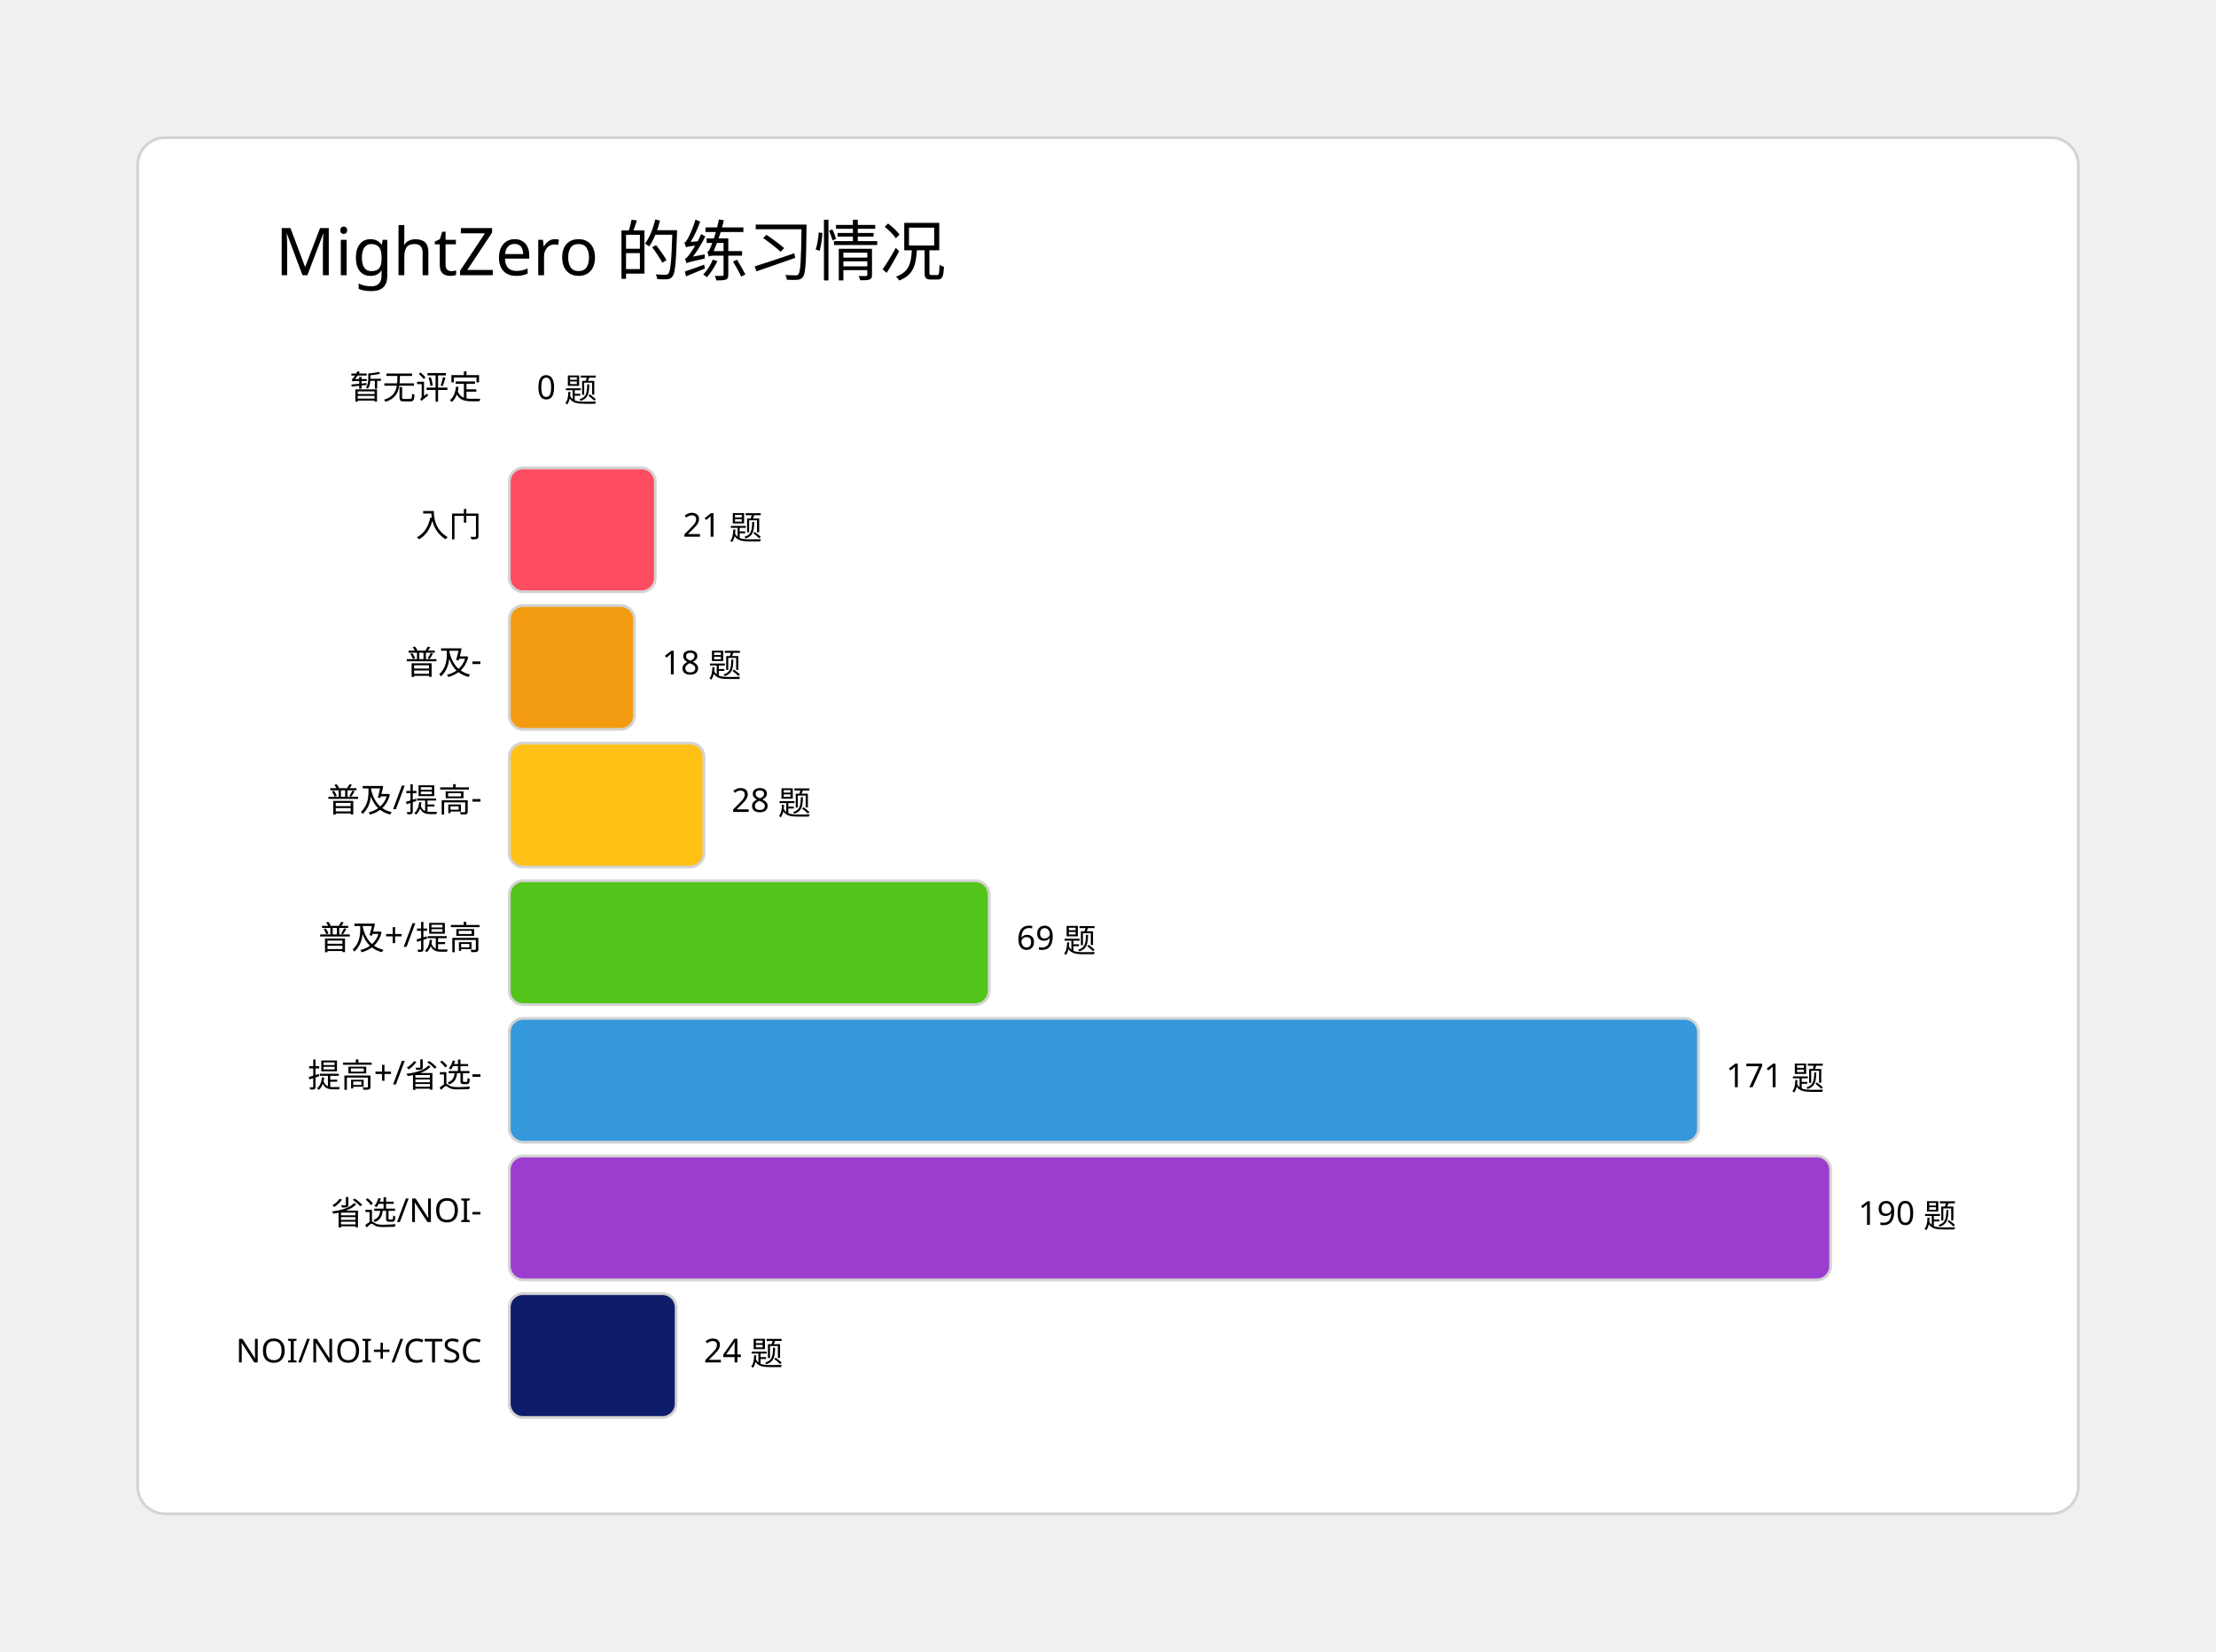
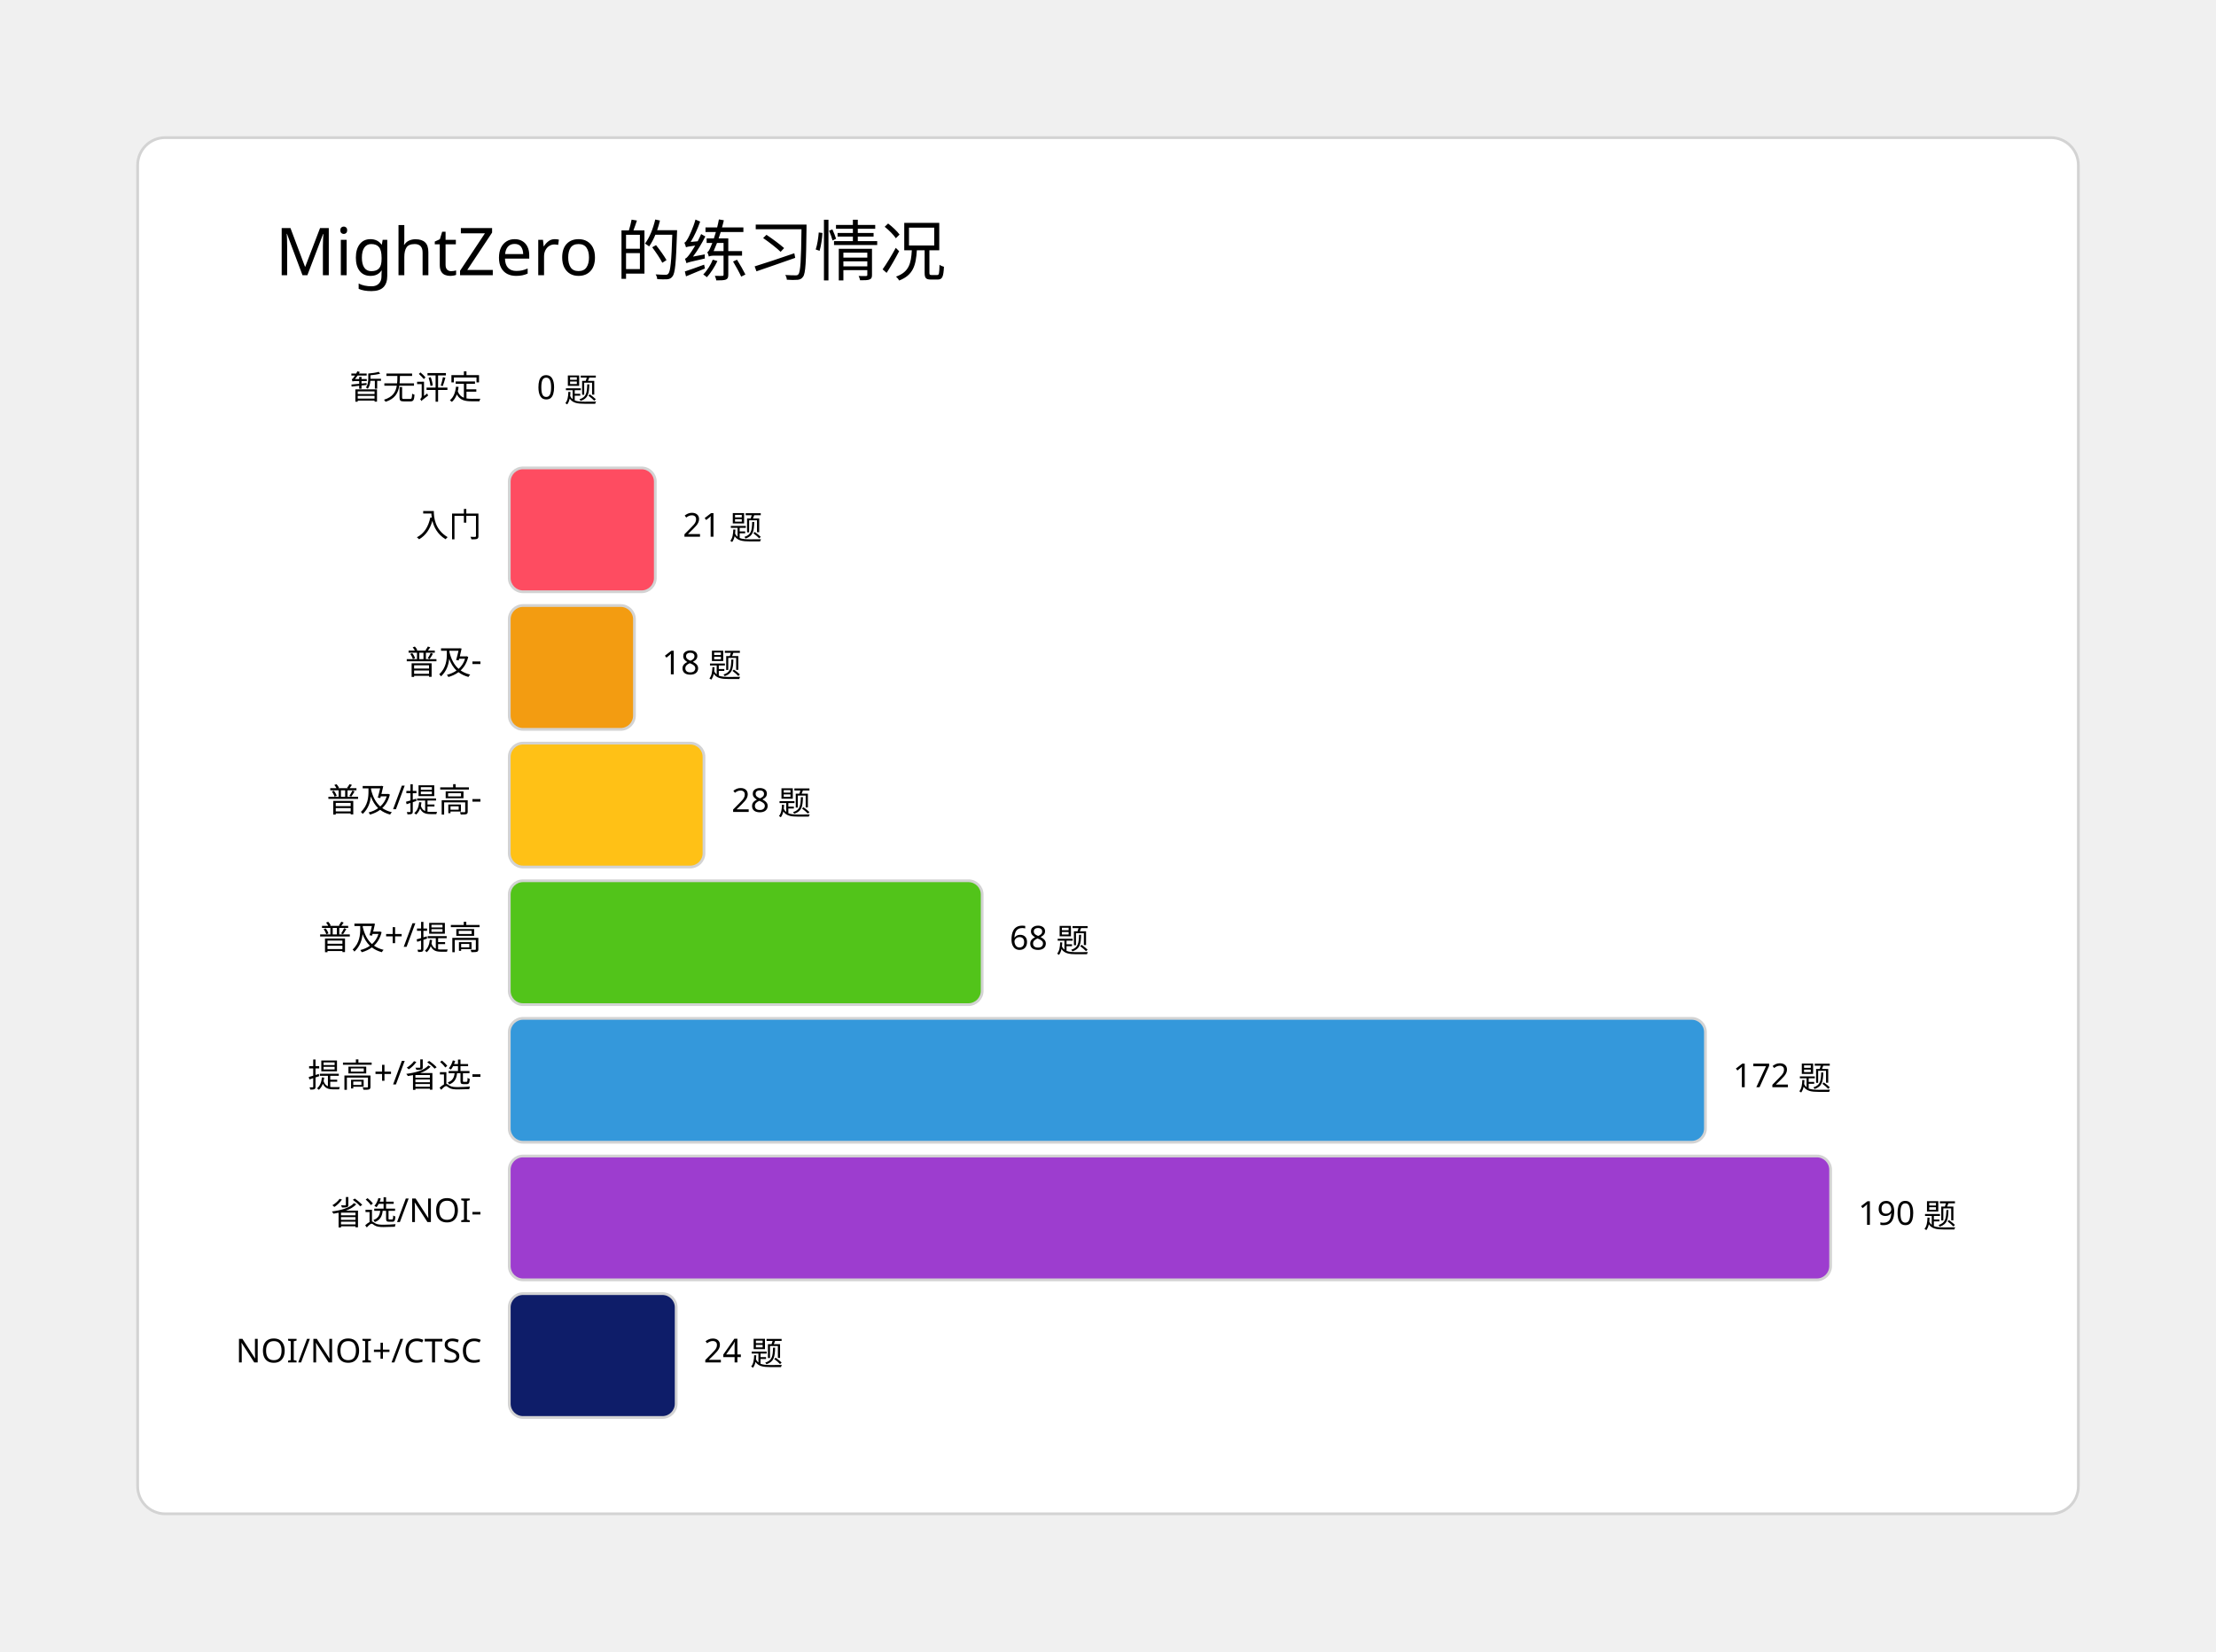
<svg xmlns="http://www.w3.org/2000/svg" baseProfile="tiny" height="600" version="1.2" width="805">
  <defs />
  <rect fill="white" height="500" rx="10" ry="10" stroke="lightgray" stroke-width="1" width="705" x="50" y="50" />
  <text font-family="SimHei" font-size="24" text-anchor="start" x="100" y="100">MightZero 的练习情况</text>
  <rect fill="#bfbfbf" height="45.0" rx="5" ry="5" stroke="lightgray" stroke-width="1" width="0.0" x="185" y="120.0" />
  <text font-family="SimHei" font-size="12" text-anchor="start" x="195.0" y="145.0">0 题</text>
  <text font-family="SimHei" font-size="12" text-anchor="end" x="175" y="145.0">暂无评定</text>
  <rect fill="#fe4c61" height="45.0" rx="5" ry="5" stroke="lightgray" stroke-width="1" width="53.053" x="185" y="170.0" />
  <text font-family="SimHei" font-size="12" text-anchor="start" x="248.053" y="195.0">21 题</text>
  <text font-family="SimHei" font-size="12" text-anchor="end" x="175" y="195.0">入门</text>
  <rect fill="#f39c11" height="45.0" rx="5" ry="5" stroke="lightgray" stroke-width="1" width="45.474" x="185" y="220.0" />
  <text font-family="SimHei" font-size="12" text-anchor="start" x="240.474" y="245.0">18 题</text>
  <text font-family="SimHei" font-size="12" text-anchor="end" x="175" y="245.0">普及-</text>
  <rect fill="#ffc116" height="45.0" rx="5" ry="5" stroke="lightgray" stroke-width="1" width="70.737" x="185" y="270.0" />
  <text font-family="SimHei" font-size="12" text-anchor="start" x="265.737" y="295.0">28 题</text>
  <text font-family="SimHei" font-size="12" text-anchor="end" x="175" y="295.0">普及/提高-</text>
-   <rect fill="#52c41a" height="45.0" rx="5" ry="5" stroke="lightgray" stroke-width="1" width="174.316" x="185" y="320.0" />
-   <text font-family="SimHei" font-size="12" text-anchor="start" x="369.316" y="345.0">69 题</text>
+   <rect fill="#52c41a" height="45.0" rx="5" ry="5" stroke="lightgray" stroke-width="1" width="171.79" x="185" y="320.0" />
+   <text font-family="SimHei" font-size="12" text-anchor="start" x="366.789" y="345.0">68 题</text>
  <text font-family="SimHei" font-size="12" text-anchor="end" x="175" y="345.0">普及+/提高</text>
-   <rect fill="#3498db" height="45.0" rx="5" ry="5" stroke="lightgray" stroke-width="1" width="432.0" x="185" y="370.0" />
-   <text font-family="SimHei" font-size="12" text-anchor="start" x="627.0" y="395.0">171 题</text>
+   <rect fill="#3498db" height="45.0" rx="5" ry="5" stroke="lightgray" stroke-width="1" width="434.526" x="185" y="370.0" />
+   <text font-family="SimHei" font-size="12" text-anchor="start" x="629.526" y="395.0">172 题</text>
  <text font-family="SimHei" font-size="12" text-anchor="end" x="175" y="395.0">提高+/省选-</text>
  <rect fill="#9d3dcf" height="45.0" rx="5" ry="5" stroke="lightgray" stroke-width="1" width="480.0" x="185" y="420.0" />
  <text font-family="SimHei" font-size="12" text-anchor="start" x="675.0" y="445.0">190 题</text>
  <text font-family="SimHei" font-size="12" text-anchor="end" x="175" y="445.0">省选/NOI-</text>
  <rect fill="#0e1d69" height="45.0" rx="5" ry="5" stroke="lightgray" stroke-width="1" width="60.632" x="185" y="470.0" />
  <text font-family="SimHei" font-size="12" text-anchor="start" x="255.632" y="495.0">24 题</text>
  <text font-family="SimHei" font-size="12" text-anchor="end" x="175" y="495.0">NOI/NOI+/CTSC</text>
-   <text font-family="SimHei" font-size="14" opacity="0" text-anchor="start" x="-1000" y="-1000">生成时间: 2025-03-26 00:55:18</text>
+   <text font-family="SimHei" font-size="14" opacity="0" text-anchor="start" x="-1000" y="-1000">生成时间: 2025-03-26 12:50:46</text>
</svg>
